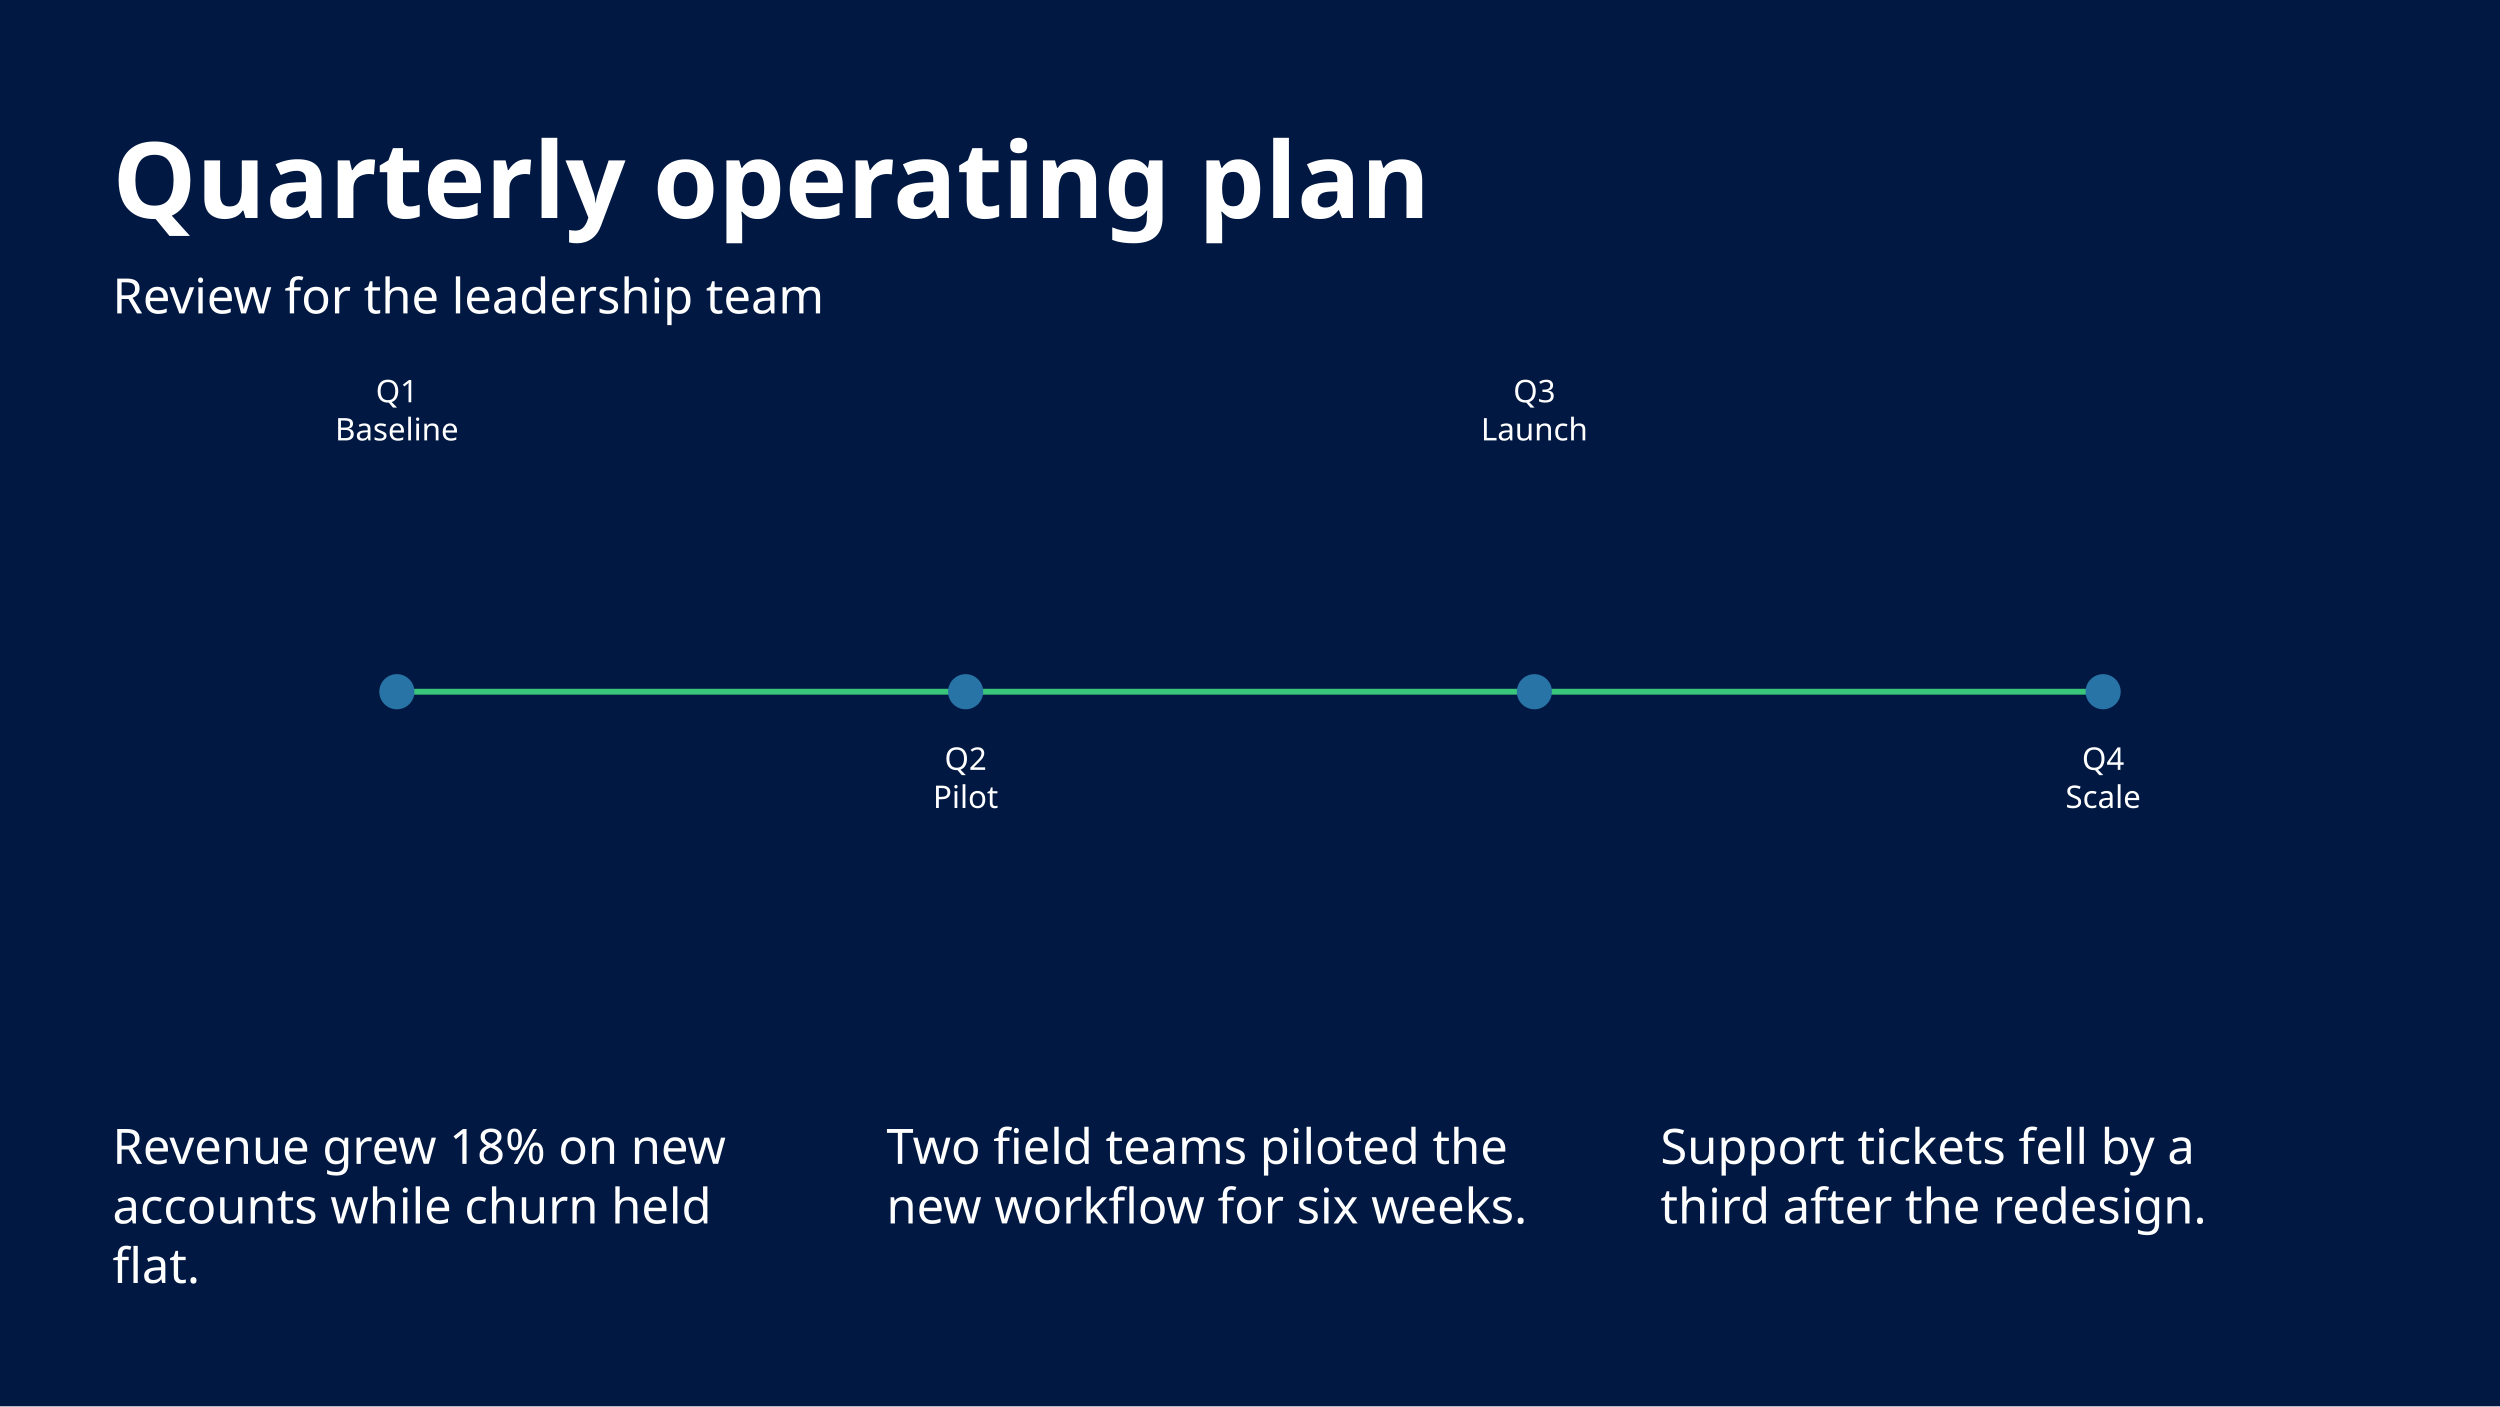
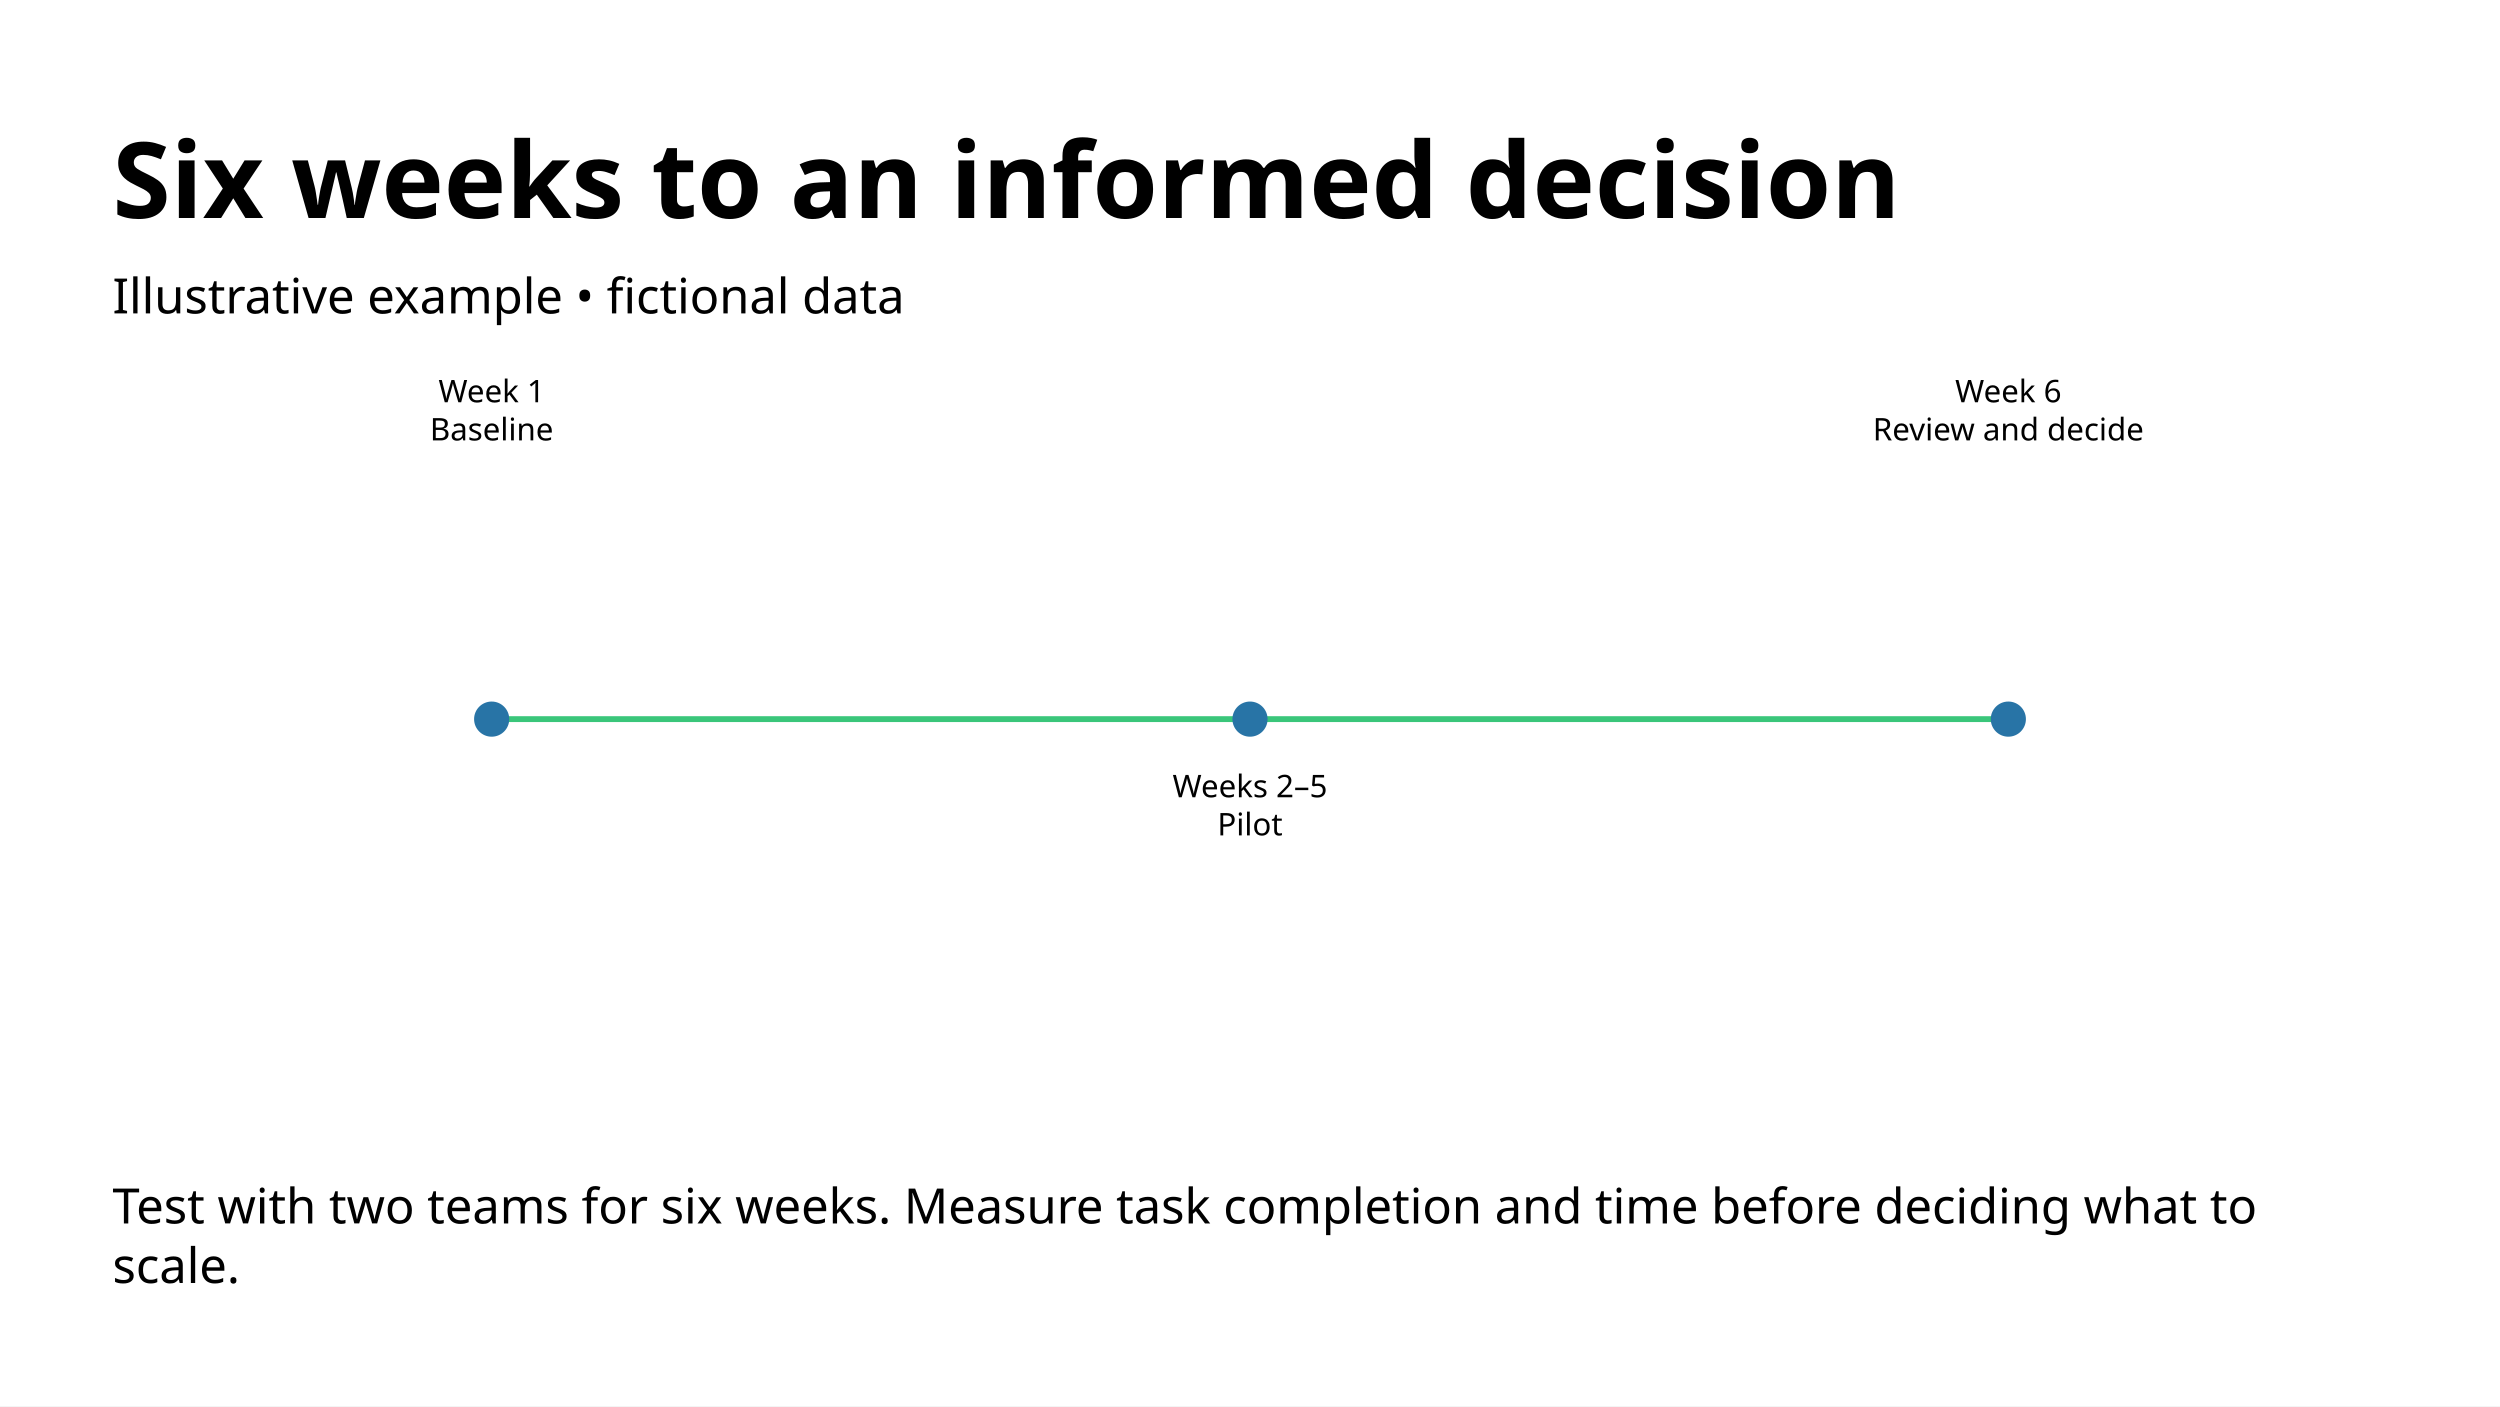
- <svg xmlns="http://www.w3.org/2000/svg" aria-label="Quarterly operating plan" aria-roledescription="slide" height="720" role="group" viewBox="0 0 1280 720" width="1280">
-   <rect aria-hidden="true" fill="#011842" height="720" opacity="1" width="1280" x="0" y="0" />
+ <svg xmlns="http://www.w3.org/2000/svg" aria-label="Six weeks to an informed decision" aria-roledescription="slide" height="720" role="group" viewBox="0 0 1280 720" width="1280">
+   <rect aria-hidden="true" fill="#FFFFFF" height="720" opacity="1" width="1280" x="0" y="0" />
  <g>
-     <text fill="#FFFFFF" font-family="Aptos Display, sans-serif" font-size="54" font-weight="700" style="white-space:pre" text-anchor="start" x="57.6" xml:space="preserve" y="111.6">Quarterly operating plan</text>
+     <text fill="#000000" font-family="Aptos Display, sans-serif" font-size="54" font-weight="700" style="white-space:pre" text-anchor="start" x="57.6" xml:space="preserve" y="111.6">Six weeks to an informed decision</text>
  </g>
  <g>
-     <text fill="#FFFFFF" font-family="Aptos, sans-serif" font-size="25" font-weight="400" style="white-space:pre" text-anchor="start" x="57.6" xml:space="preserve" y="160.48">Review for the leadership team</text>
+     <text fill="#000000" font-family="Aptos, sans-serif" font-size="25" font-weight="400" style="white-space:pre" text-anchor="start" x="57.6" xml:space="preserve" y="160.48">Illustrative example • fictional data</text>
  </g>
  <g>
-     <line aria-hidden="true" stroke="#3AC67A" stroke-width="3" x1="203.2" x2="1076.8" y1="354.163" y2="354.163" />
-     <circle aria-hidden="true" cx="203.2" cy="354.163" fill="#2874A6" r="9" />
-     <circle aria-hidden="true" cx="494.4" cy="354.163" fill="#2874A6" r="9" />
-     <circle aria-hidden="true" cx="785.6" cy="354.163" fill="#2874A6" r="9" />
-     <circle aria-hidden="true" cx="1076.8" cy="354.163" fill="#2874A6" r="9" />
+     <line aria-hidden="true" stroke="#3AC67A" stroke-width="3" x1="251.733" x2="1028.267" y1="368.193" y2="368.193" />
+     <circle aria-hidden="true" cx="251.733" cy="368.193" fill="#2874A6" r="9" />
+     <circle aria-hidden="true" cx="640" cy="368.193" fill="#2874A6" r="9" />
+     <circle aria-hidden="true" cx="1028.267" cy="368.193" fill="#2874A6" r="9" />
    <g>
      <g>
-         <text fill="#FFFFFF" font-family="Aptos, sans-serif" font-size="16" font-weight="500" style="white-space:pre" text-anchor="middle" x="203.2" xml:space="preserve" y="205.98">Q1</text>
+         <text fill="#000000" font-family="Aptos, sans-serif" font-size="16" font-weight="500" style="white-space:pre" text-anchor="middle" x="251.733" xml:space="preserve" y="205.98">Week 1</text>
      </g>
    </g>
    <g>
      <g>
-         <text fill="#FFFFFF" font-family="Aptos, sans-serif" font-size="16" font-weight="500" style="white-space:pre" text-anchor="middle" x="203.2" xml:space="preserve" y="225.5">Baseline</text>
+         <text fill="#000000" font-family="Aptos, sans-serif" font-size="16" font-weight="500" style="white-space:pre" text-anchor="middle" x="251.733" xml:space="preserve" y="225.5">Baseline</text>
      </g>
    </g>
    <g>
      <g>
-         <text fill="#FFFFFF" font-family="Aptos, sans-serif" font-size="16" font-weight="500" style="white-space:pre" text-anchor="middle" x="494.4" xml:space="preserve" y="394.163">Q2</text>
+         <text fill="#000000" font-family="Aptos, sans-serif" font-size="16" font-weight="500" style="white-space:pre" text-anchor="middle" x="640" xml:space="preserve" y="408.193">Weeks 2–5</text>
      </g>
    </g>
    <g>
      <g>
-         <text fill="#FFFFFF" font-family="Aptos, sans-serif" font-size="16" font-weight="500" style="white-space:pre" text-anchor="middle" x="494.4" xml:space="preserve" y="413.683">Pilot</text>
+         <text fill="#000000" font-family="Aptos, sans-serif" font-size="16" font-weight="500" style="white-space:pre" text-anchor="middle" x="640" xml:space="preserve" y="427.713">Pilot</text>
      </g>
    </g>
    <g>
      <g>
-         <text fill="#FFFFFF" font-family="Aptos, sans-serif" font-size="16" font-weight="500" style="white-space:pre" text-anchor="middle" x="785.6" xml:space="preserve" y="205.98">Q3</text>
+         <text fill="#000000" font-family="Aptos, sans-serif" font-size="16" font-weight="500" style="white-space:pre" text-anchor="middle" x="1028.267" xml:space="preserve" y="205.98">Week 6</text>
      </g>
    </g>
    <g>
      <g>
-         <text fill="#FFFFFF" font-family="Aptos, sans-serif" font-size="16" font-weight="500" style="white-space:pre" text-anchor="middle" x="785.6" xml:space="preserve" y="225.5">Launch</text>
-       </g>
-     </g>
-     <g>
-       <g>
-         <text fill="#FFFFFF" font-family="Aptos, sans-serif" font-size="16" font-weight="500" style="white-space:pre" text-anchor="middle" x="1076.8" xml:space="preserve" y="394.163">Q4</text>
-       </g>
-     </g>
-     <g>
-       <g>
-         <text fill="#FFFFFF" font-family="Aptos, sans-serif" font-size="16" font-weight="500" style="white-space:pre" text-anchor="middle" x="1076.8" xml:space="preserve" y="413.683">Scale</text>
+         <text fill="#000000" font-family="Aptos, sans-serif" font-size="16" font-weight="500" style="white-space:pre" text-anchor="middle" x="1028.267" xml:space="preserve" y="225.5">Review and decide</text>
      </g>
    </g>
  </g>
  <g>
-     <text fill="#FFFFFF" font-family="Aptos, sans-serif" font-size="25" font-weight="400" style="white-space:pre" text-anchor="start" x="57.6" xml:space="preserve" y="595.9">Revenue grew 18% on new </text>
-     <text fill="#FFFFFF" font-family="Aptos, sans-serif" font-size="25" font-weight="400" style="white-space:pre" text-anchor="start" x="57.6" xml:space="preserve" y="626.4">accounts while churn held </text>
-     <text fill="#FFFFFF" font-family="Aptos, sans-serif" font-size="25" font-weight="400" style="white-space:pre" text-anchor="start" x="57.6" xml:space="preserve" y="656.9">flat.</text>
-   </g>
-   <g>
-     <text fill="#FFFFFF" font-family="Aptos, sans-serif" font-size="25" font-weight="400" style="white-space:pre" text-anchor="start" x="453.867" xml:space="preserve" y="595.9">Two field teams piloted the </text>
-     <text fill="#FFFFFF" font-family="Aptos, sans-serif" font-size="25" font-weight="400" style="white-space:pre" text-anchor="start" x="453.867" xml:space="preserve" y="626.4">new workflow for six weeks.</text>
-   </g>
-   <g>
-     <text fill="#FFFFFF" font-family="Aptos, sans-serif" font-size="25" font-weight="400" style="white-space:pre" text-anchor="start" x="850.133" xml:space="preserve" y="595.9">Support tickets fell by a </text>
-     <text fill="#FFFFFF" font-family="Aptos, sans-serif" font-size="25" font-weight="400" style="white-space:pre" text-anchor="start" x="850.133" xml:space="preserve" y="626.4">third after the redesign.</text>
+     <text fill="#000000" font-family="Aptos, sans-serif" font-size="25" font-weight="400" style="white-space:pre" text-anchor="start" x="57.6" xml:space="preserve" y="626.4">Test with two teams for six weeks. Measure task completion and time before deciding what to </text>
+     <text fill="#000000" font-family="Aptos, sans-serif" font-size="25" font-weight="400" style="white-space:pre" text-anchor="start" x="57.6" xml:space="preserve" y="656.9">scale.</text>
  </g>
</svg>
